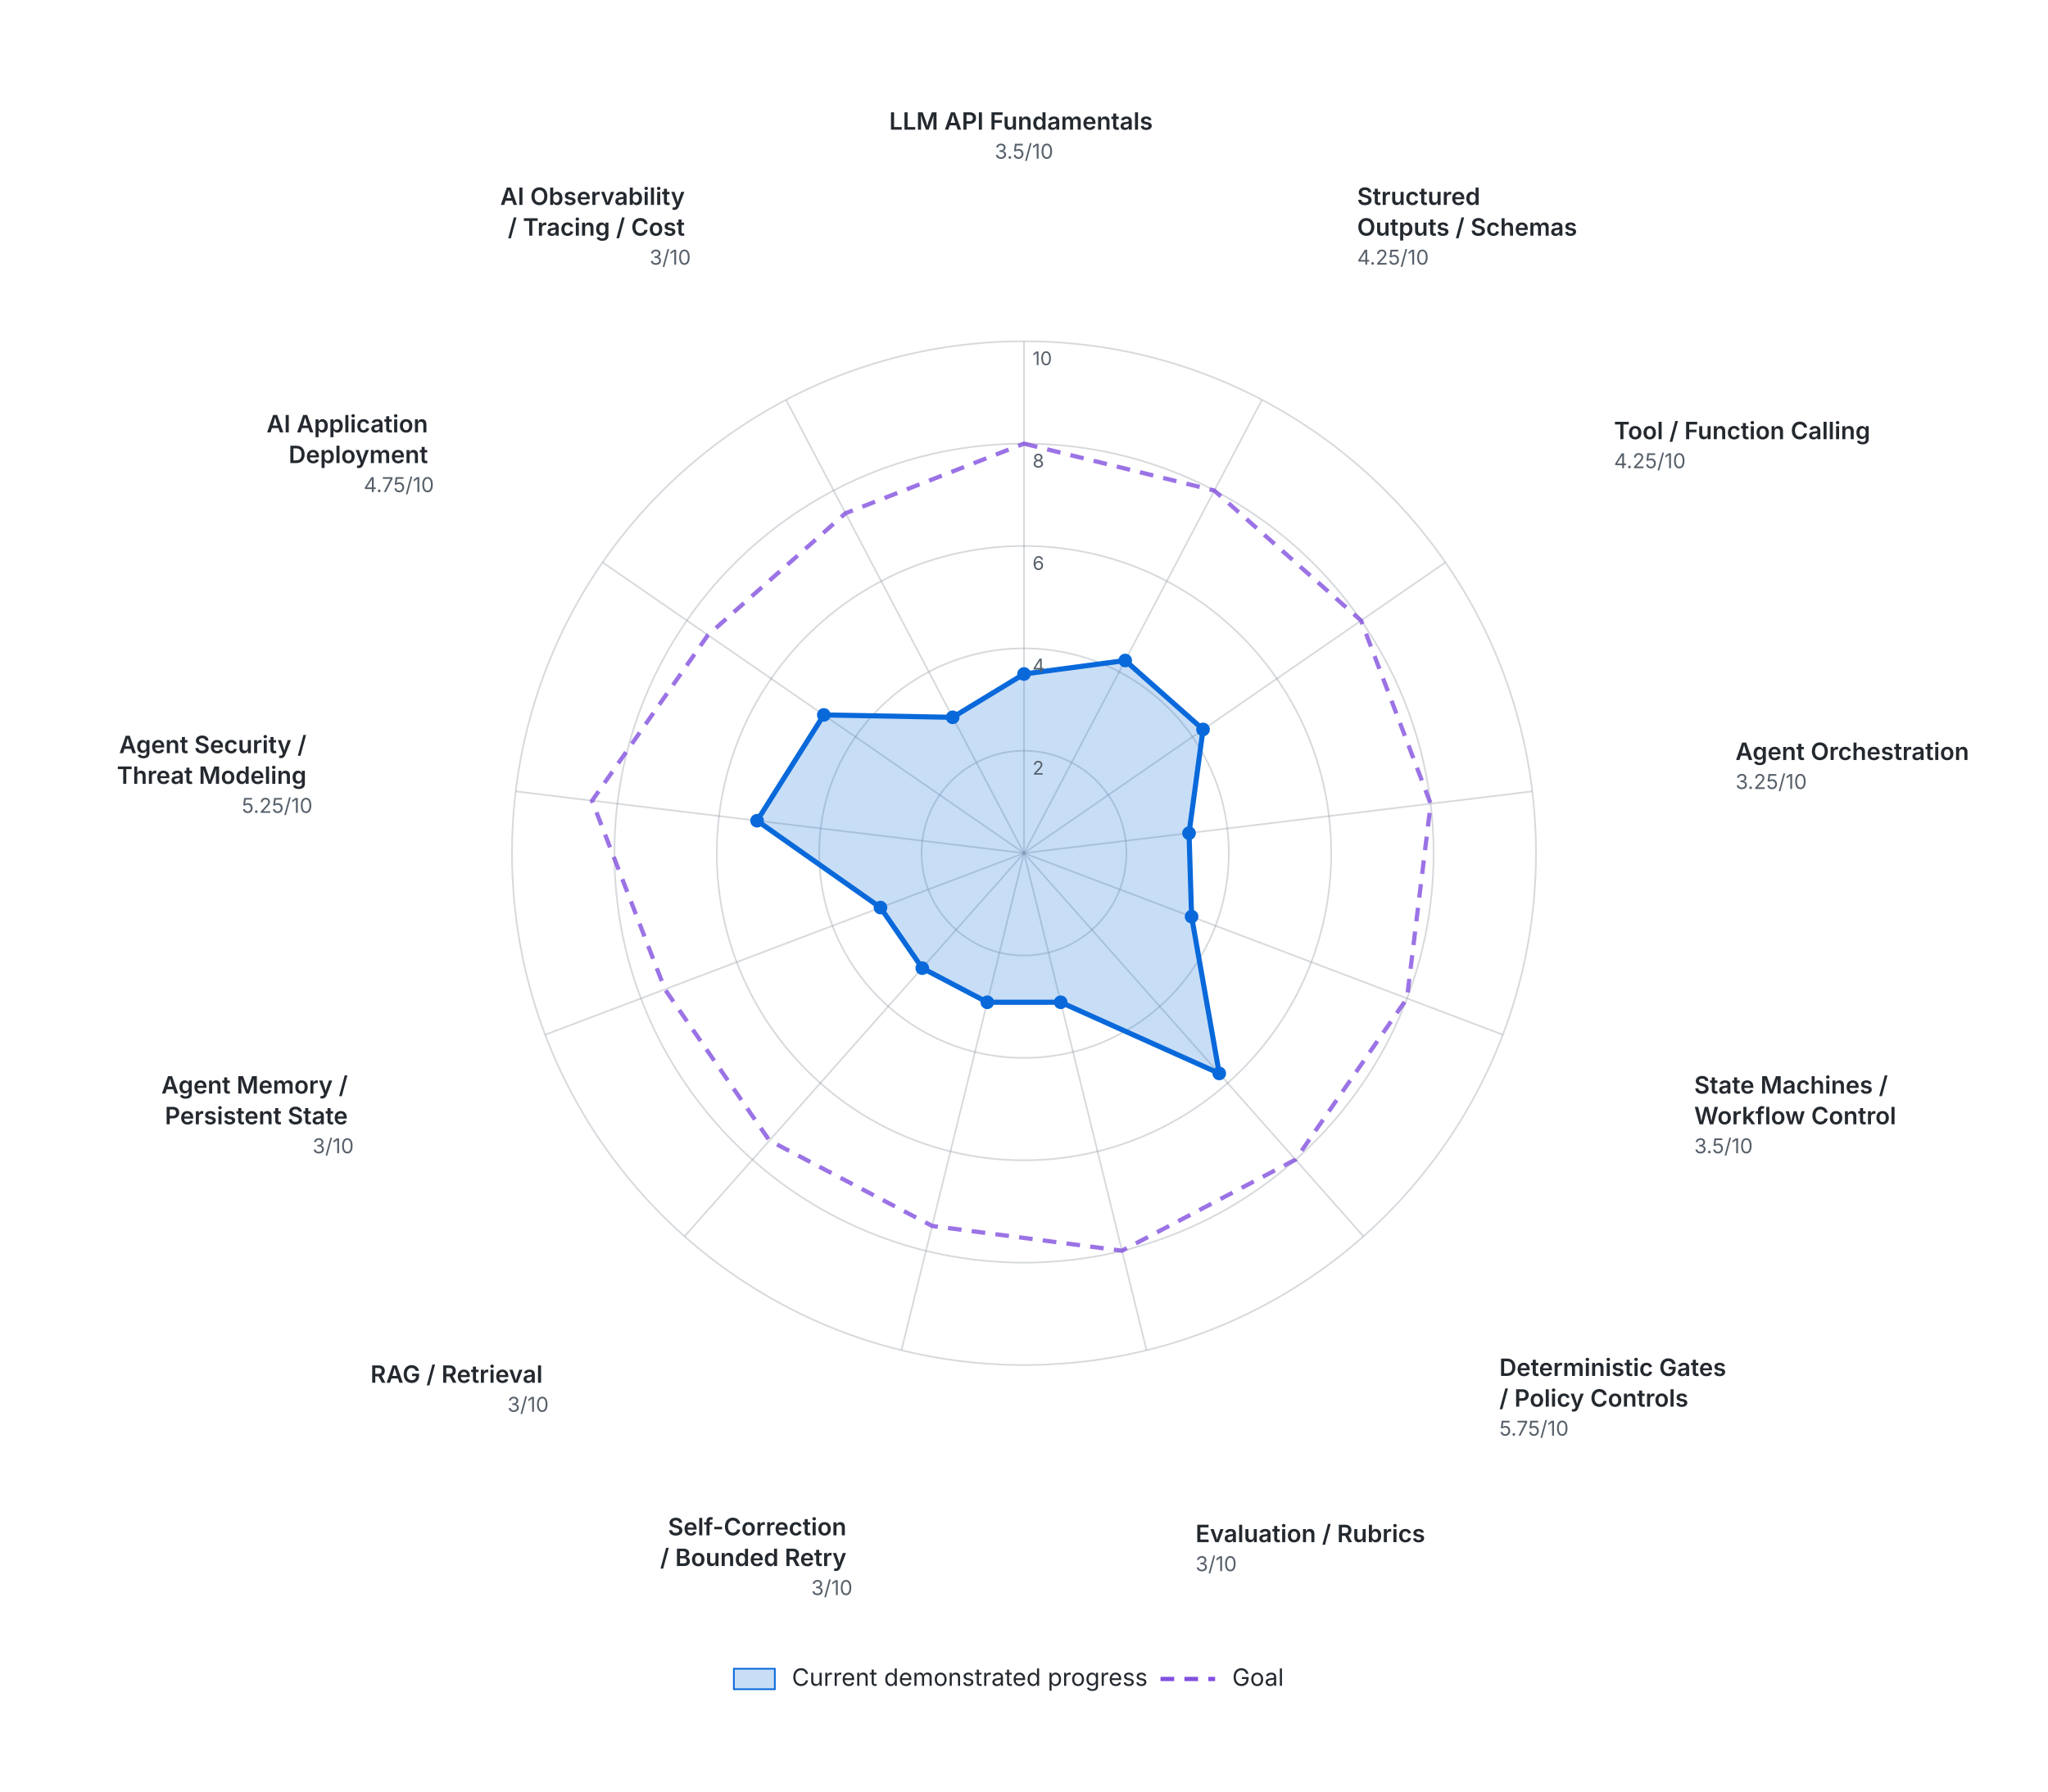
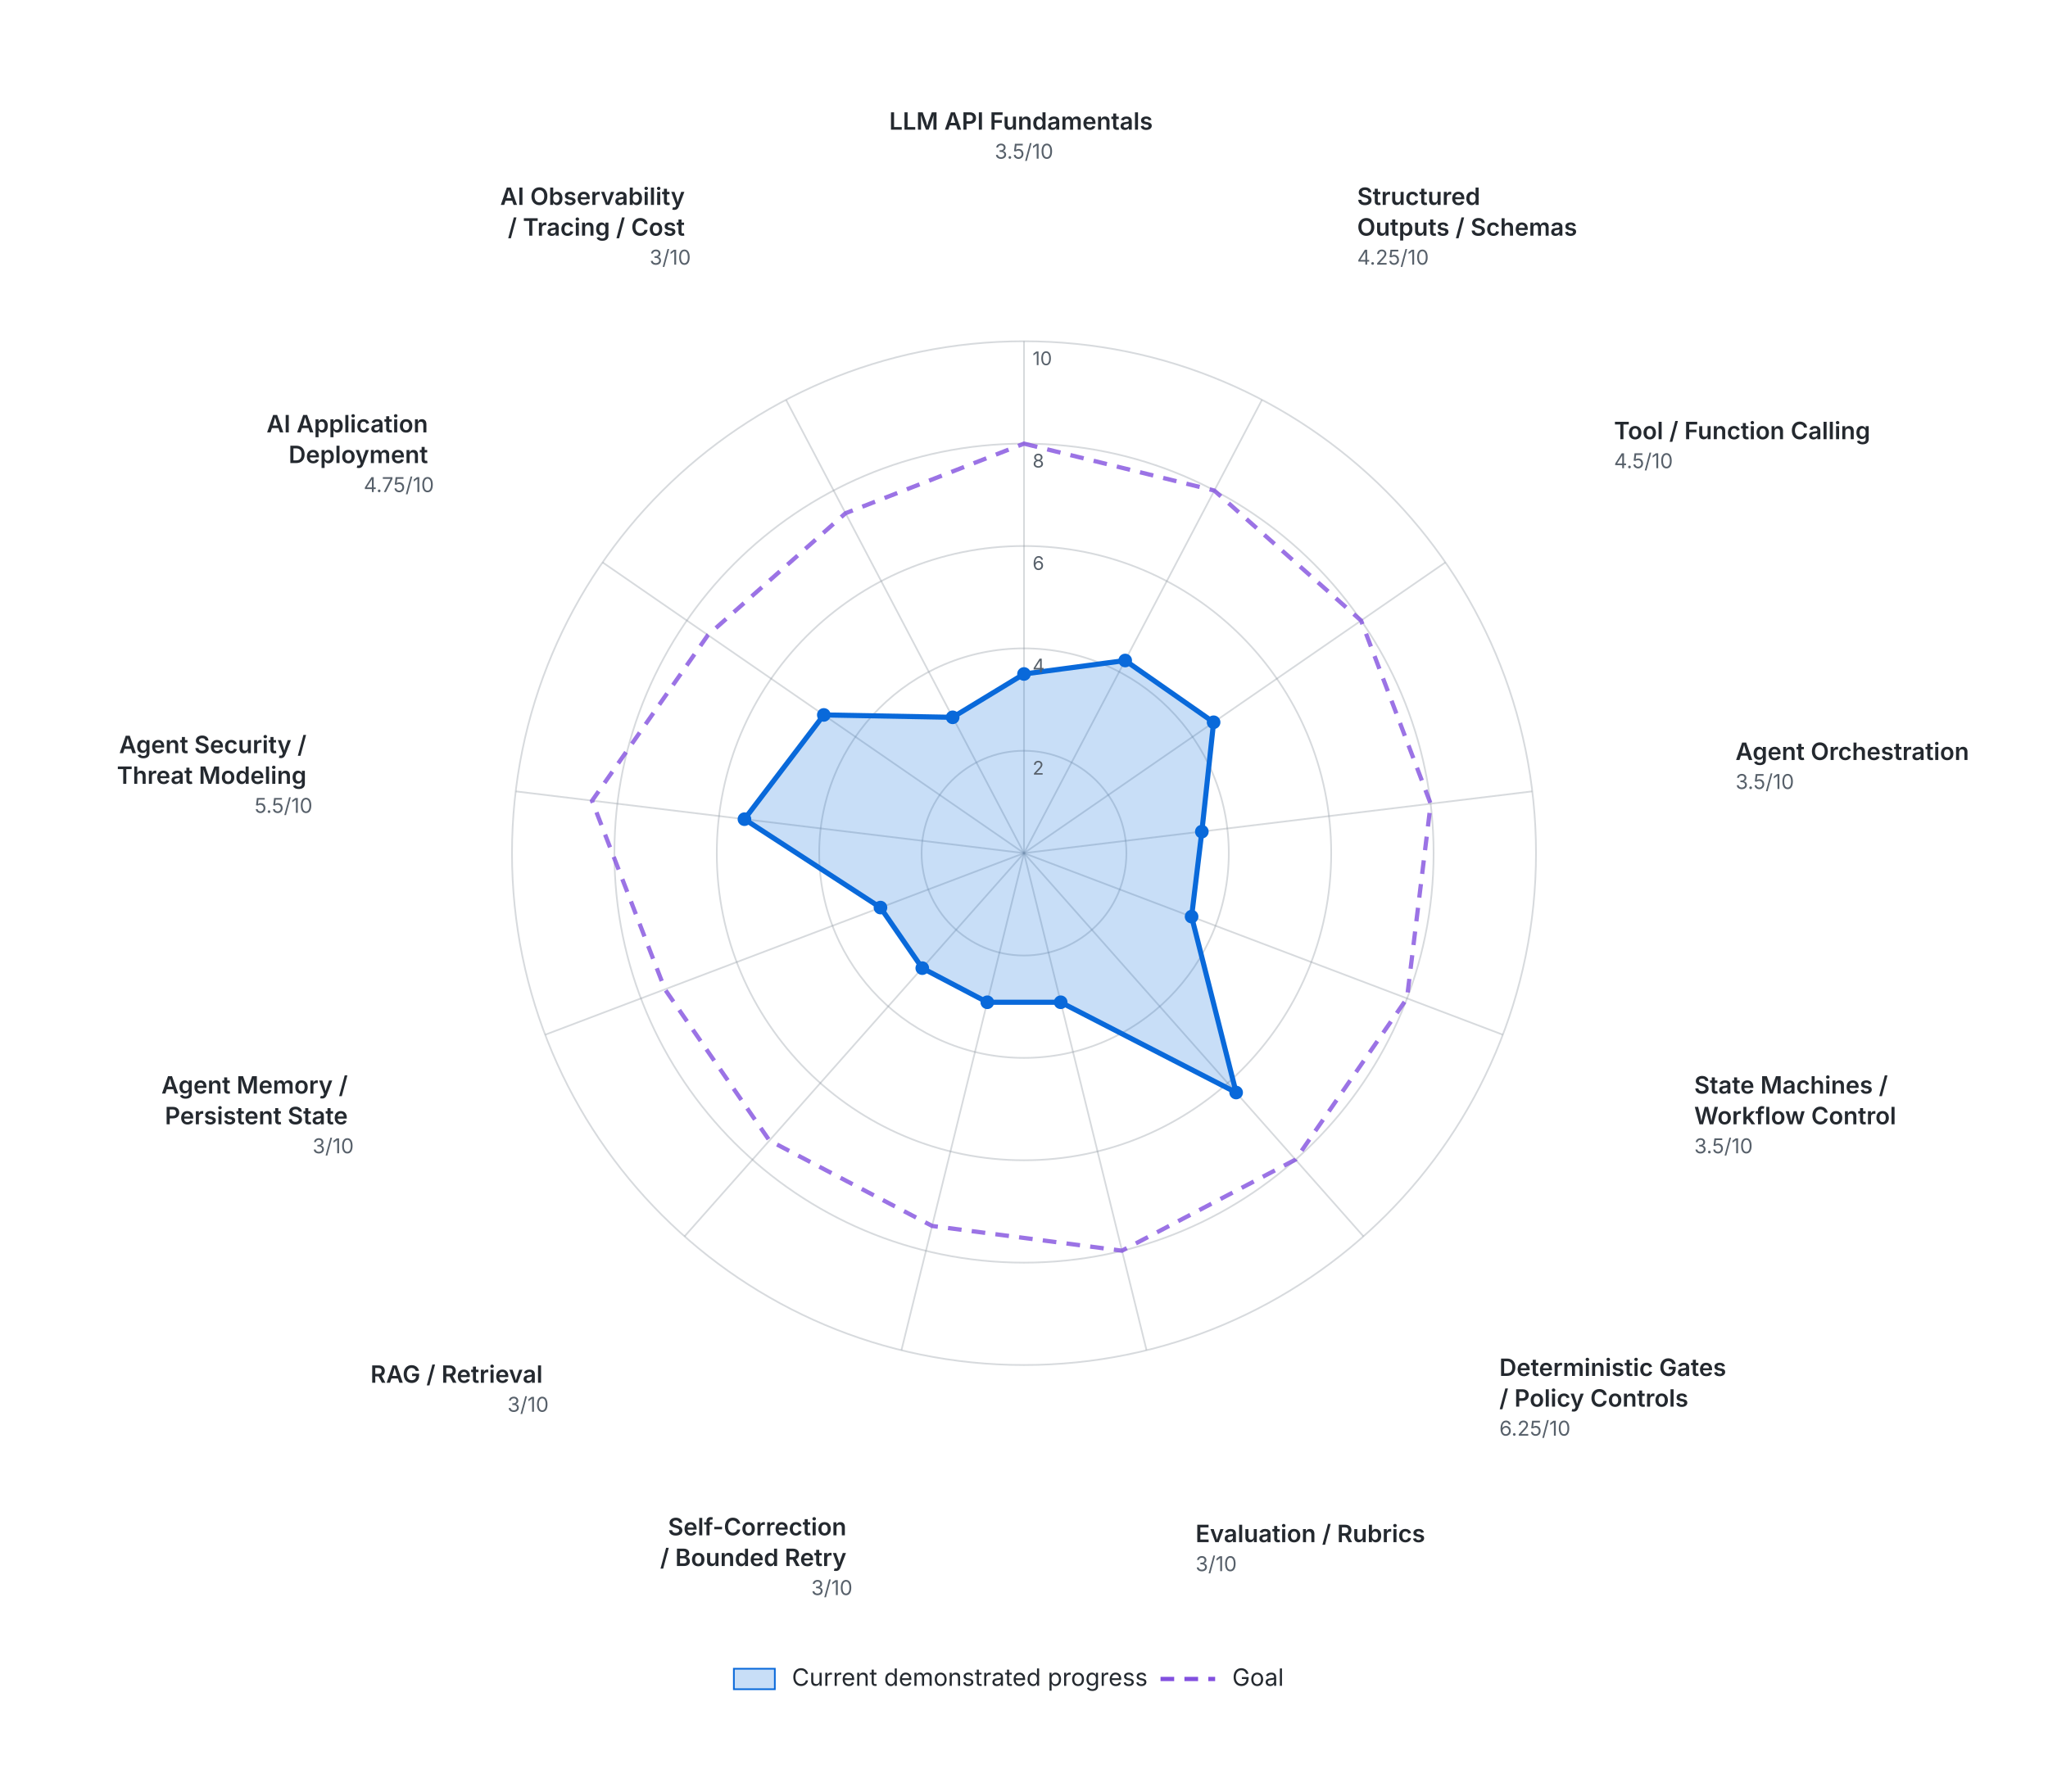
<svg xmlns="http://www.w3.org/2000/svg" width="1200" height="1050" viewBox="0 0 1200 1050" role="img" aria-labelledby="title desc">
  <style>
.grid{fill:none;stroke:#8c959f;stroke-width:1;opacity:.35} .goal{fill:none;stroke:#8250df;stroke-width:2.5;stroke-dasharray:8 6;opacity:.8}
.current{fill:#0969da;fill-opacity:.22;stroke:#0969da;stroke-width:3} .dot{fill:#0969da}
.label{font-family:-apple-system,BlinkMacSystemFont,"Segoe UI",sans-serif;font-size:14px;font-weight:600;fill:#24292f}
.score{font-size:12px;font-weight:400;fill:#57606a} .legend{font-family:-apple-system,BlinkMacSystemFont,"Segoe UI",sans-serif;font-size:14px;fill:#24292f}
.ring-label{font-family:-apple-system,BlinkMacSystemFont,"Segoe UI",sans-serif;font-size:11px;fill:#57606a}
@media (prefers-color-scheme:dark){.label,.legend{fill:#f0f6fc} .score,.ring-label{fill:#8c959f} .current{fill:#58a6ff;stroke:#58a6ff} .dot{fill:#58a6ff} .goal{stroke:#a371f7}}
</style>
  <circle class="grid" cx="600" cy="500" r="60.0" />
  <circle class="grid" cx="600" cy="500" r="120.0" />
  <circle class="grid" cx="600" cy="500" r="180.0" />
  <circle class="grid" cx="600" cy="500" r="240.0" />
  <circle class="grid" cx="600" cy="500" r="300.0" />
  <line class="grid" x1="600" y1="500" x2="600.0" y2="200.0" />
  <line class="grid" x1="600" y1="500" x2="739.4" y2="234.4" />
  <line class="grid" x1="600" y1="500" x2="846.9" y2="329.6" />
  <line class="grid" x1="600" y1="500" x2="897.8" y2="463.8" />
  <line class="grid" x1="600" y1="500" x2="880.5" y2="606.4" />
  <line class="grid" x1="600" y1="500" x2="798.9" y2="724.6" />
  <line class="grid" x1="600" y1="500" x2="671.8" y2="791.3" />
  <line class="grid" x1="600" y1="500" x2="528.2" y2="791.3" />
  <line class="grid" x1="600" y1="500" x2="401.1" y2="724.6" />
  <line class="grid" x1="600" y1="500" x2="319.5" y2="606.4" />
  <line class="grid" x1="600" y1="500" x2="302.2" y2="463.8" />
  <line class="grid" x1="600" y1="500" x2="353.1" y2="329.6" />
  <line class="grid" x1="600" y1="500" x2="460.6" y2="234.4" />
  <polygon class="goal" points="600.0,260.0 711.5,287.5 797.5,363.7 838.3,471.1 824.4,585.1 759.1,679.6 657.4,733.0 546.2,718.5 450.8,668.4 389.6,579.8 346.9,469.3 414.8,372.2 495.4,300.8" />
-   <polygon class="current" points="600.0,395.0 659.3,387.1 704.9,427.5 696.7,488.3 698.2,537.2 714.4,629.1 621.5,587.4 578.5,587.4 540.4,567.4 515.9,531.9 443.6,481.0 482.7,419.0 558.2,420.4" />
+   <polygon class="current" points="600.0,395.0 659.3,387.1 711.1,423.3 704.2,487.4 698.2,537.2 724.3,640.3 621.5,587.4 578.5,587.4 540.4,567.4 515.9,531.9 436.2,480.1 482.7,419.0 558.2,420.4" />
  <circle class="dot" cx="600.0" cy="395.0" r="4" />
  <circle class="dot" cx="659.3" cy="387.1" r="4" />
-   <circle class="dot" cx="704.9" cy="427.5" r="4" />
-   <circle class="dot" cx="696.7" cy="488.3" r="4" />
+   <circle class="dot" cx="711.1" cy="423.3" r="4" />
+   <circle class="dot" cx="704.2" cy="487.4" r="4" />
  <circle class="dot" cx="698.2" cy="537.2" r="4" />
-   <circle class="dot" cx="714.4" cy="629.1" r="4" />
+   <circle class="dot" cx="724.3" cy="640.3" r="4" />
  <circle class="dot" cx="621.5" cy="587.4" r="4" />
  <circle class="dot" cx="578.5" cy="587.4" r="4" />
  <circle class="dot" cx="540.4" cy="567.4" r="4" />
  <circle class="dot" cx="515.9" cy="531.9" r="4" />
-   <circle class="dot" cx="443.6" cy="481.0" r="4" />
+   <circle class="dot" cx="436.2" cy="480.1" r="4" />
  <circle class="dot" cx="482.7" cy="419.0" r="4" />
  <circle class="dot" cx="558.2" cy="420.4" r="4" />
  <text class="label" x="600.0" y="76.0" text-anchor="middle">
    <tspan x="600.0">LLM API Fundamentals</tspan>
    <tspan class="score" x="600.0" dy="17">3.5/10</tspan>
  </text>
  <text class="label" x="795.2" y="120.1" text-anchor="start">
    <tspan x="795.2" dy="0">Structured</tspan>
    <tspan x="795.2" dy="18">Outputs / Schemas</tspan>
    <tspan class="score" x="795.2" dy="17">4.25/10</tspan>
  </text>
  <text class="label" x="945.7" y="257.4" text-anchor="start">
    <tspan x="945.7">Tool / Function Calling</tspan>
-     <tspan class="score" x="945.7" dy="17">4.25/10</tspan>
+     <tspan class="score" x="945.7" dy="17">4.5/10</tspan>
  </text>
  <text class="label" x="1016.9" y="445.4" text-anchor="start">
    <tspan x="1016.9">Agent Orchestration</tspan>
-     <tspan class="score" x="1016.9" dy="17">3.25/10</tspan>
+     <tspan class="score" x="1016.9" dy="17">3.5/10</tspan>
  </text>
  <text class="label" x="992.7" y="640.9" text-anchor="start">
    <tspan x="992.7" dy="0">State Machines /</tspan>
    <tspan x="992.7" dy="18">Workflow Control</tspan>
    <tspan class="score" x="992.7" dy="17">3.5/10</tspan>
  </text>
  <text class="label" x="878.5" y="806.4" text-anchor="start">
    <tspan x="878.5" dy="0">Deterministic Gates</tspan>
    <tspan x="878.5" dy="18">/ Policy Controls</tspan>
-     <tspan class="score" x="878.5" dy="17">5.75/10</tspan>
+     <tspan class="score" x="878.5" dy="17">6.25/10</tspan>
  </text>
  <text class="label" x="700.5" y="903.8" text-anchor="start">
    <tspan x="700.5">Evaluation / Rubrics</tspan>
    <tspan class="score" x="700.5" dy="17">3/10</tspan>
  </text>
  <text class="label" x="499.5" y="899.8" text-anchor="end">
    <tspan x="499.5" dy="0">Self-Correction</tspan>
    <tspan x="499.5" dy="18">/ Bounded Retry</tspan>
    <tspan class="score" x="499.5" dy="17">3/10</tspan>
  </text>
  <text class="label" x="321.5" y="810.4" text-anchor="end">
    <tspan x="321.5">RAG / Retrieval</tspan>
    <tspan class="score" x="321.5" dy="17">3/10</tspan>
  </text>
  <text class="label" x="207.3" y="640.9" text-anchor="end">
    <tspan x="207.3" dy="0">Agent Memory /</tspan>
    <tspan x="207.3" dy="18">Persistent State</tspan>
    <tspan class="score" x="207.3" dy="17">3/10</tspan>
  </text>
  <text class="label" x="183.1" y="441.4" text-anchor="end">
    <tspan x="183.1" dy="0">Agent Security /</tspan>
    <tspan x="183.1" dy="18">Threat Modeling</tspan>
-     <tspan class="score" x="183.1" dy="17">5.25/10</tspan>
+     <tspan class="score" x="183.1" dy="17">5.5/10</tspan>
  </text>
  <text class="label" x="254.3" y="253.4" text-anchor="end">
    <tspan x="254.3" dy="0">AI Application</tspan>
    <tspan x="254.3" dy="18">Deployment</tspan>
    <tspan class="score" x="254.3" dy="17">4.75/10</tspan>
  </text>
  <text class="label" x="404.8" y="120.1" text-anchor="end">
    <tspan x="404.8" dy="0">AI Observability</tspan>
    <tspan x="404.8" dy="18">/ Tracing / Cost</tspan>
    <tspan class="score" x="404.8" dy="17">3/10</tspan>
  </text>
  <text class="ring-label" x="605" y="454.0">2</text>
  <text class="ring-label" x="605" y="394.0">4</text>
  <text class="ring-label" x="605" y="334.0">6</text>
  <text class="ring-label" x="605" y="274.0">8</text>
  <text class="ring-label" x="605" y="214.0">10</text>
  <g transform="translate(430,990)">
    <rect x="0" y="-12" width="24" height="12" fill="#0969da" fill-opacity=".22" stroke="#0969da" />
    <text class="legend" x="34" y="-2">Current demonstrated progress</text>
    <line x1="250" y1="-6" x2="282" y2="-6" stroke="#8250df" stroke-width="2.5" stroke-dasharray="8 6" />
    <text class="legend" x="292" y="-2">Goal</text>
  </g>
</svg>
